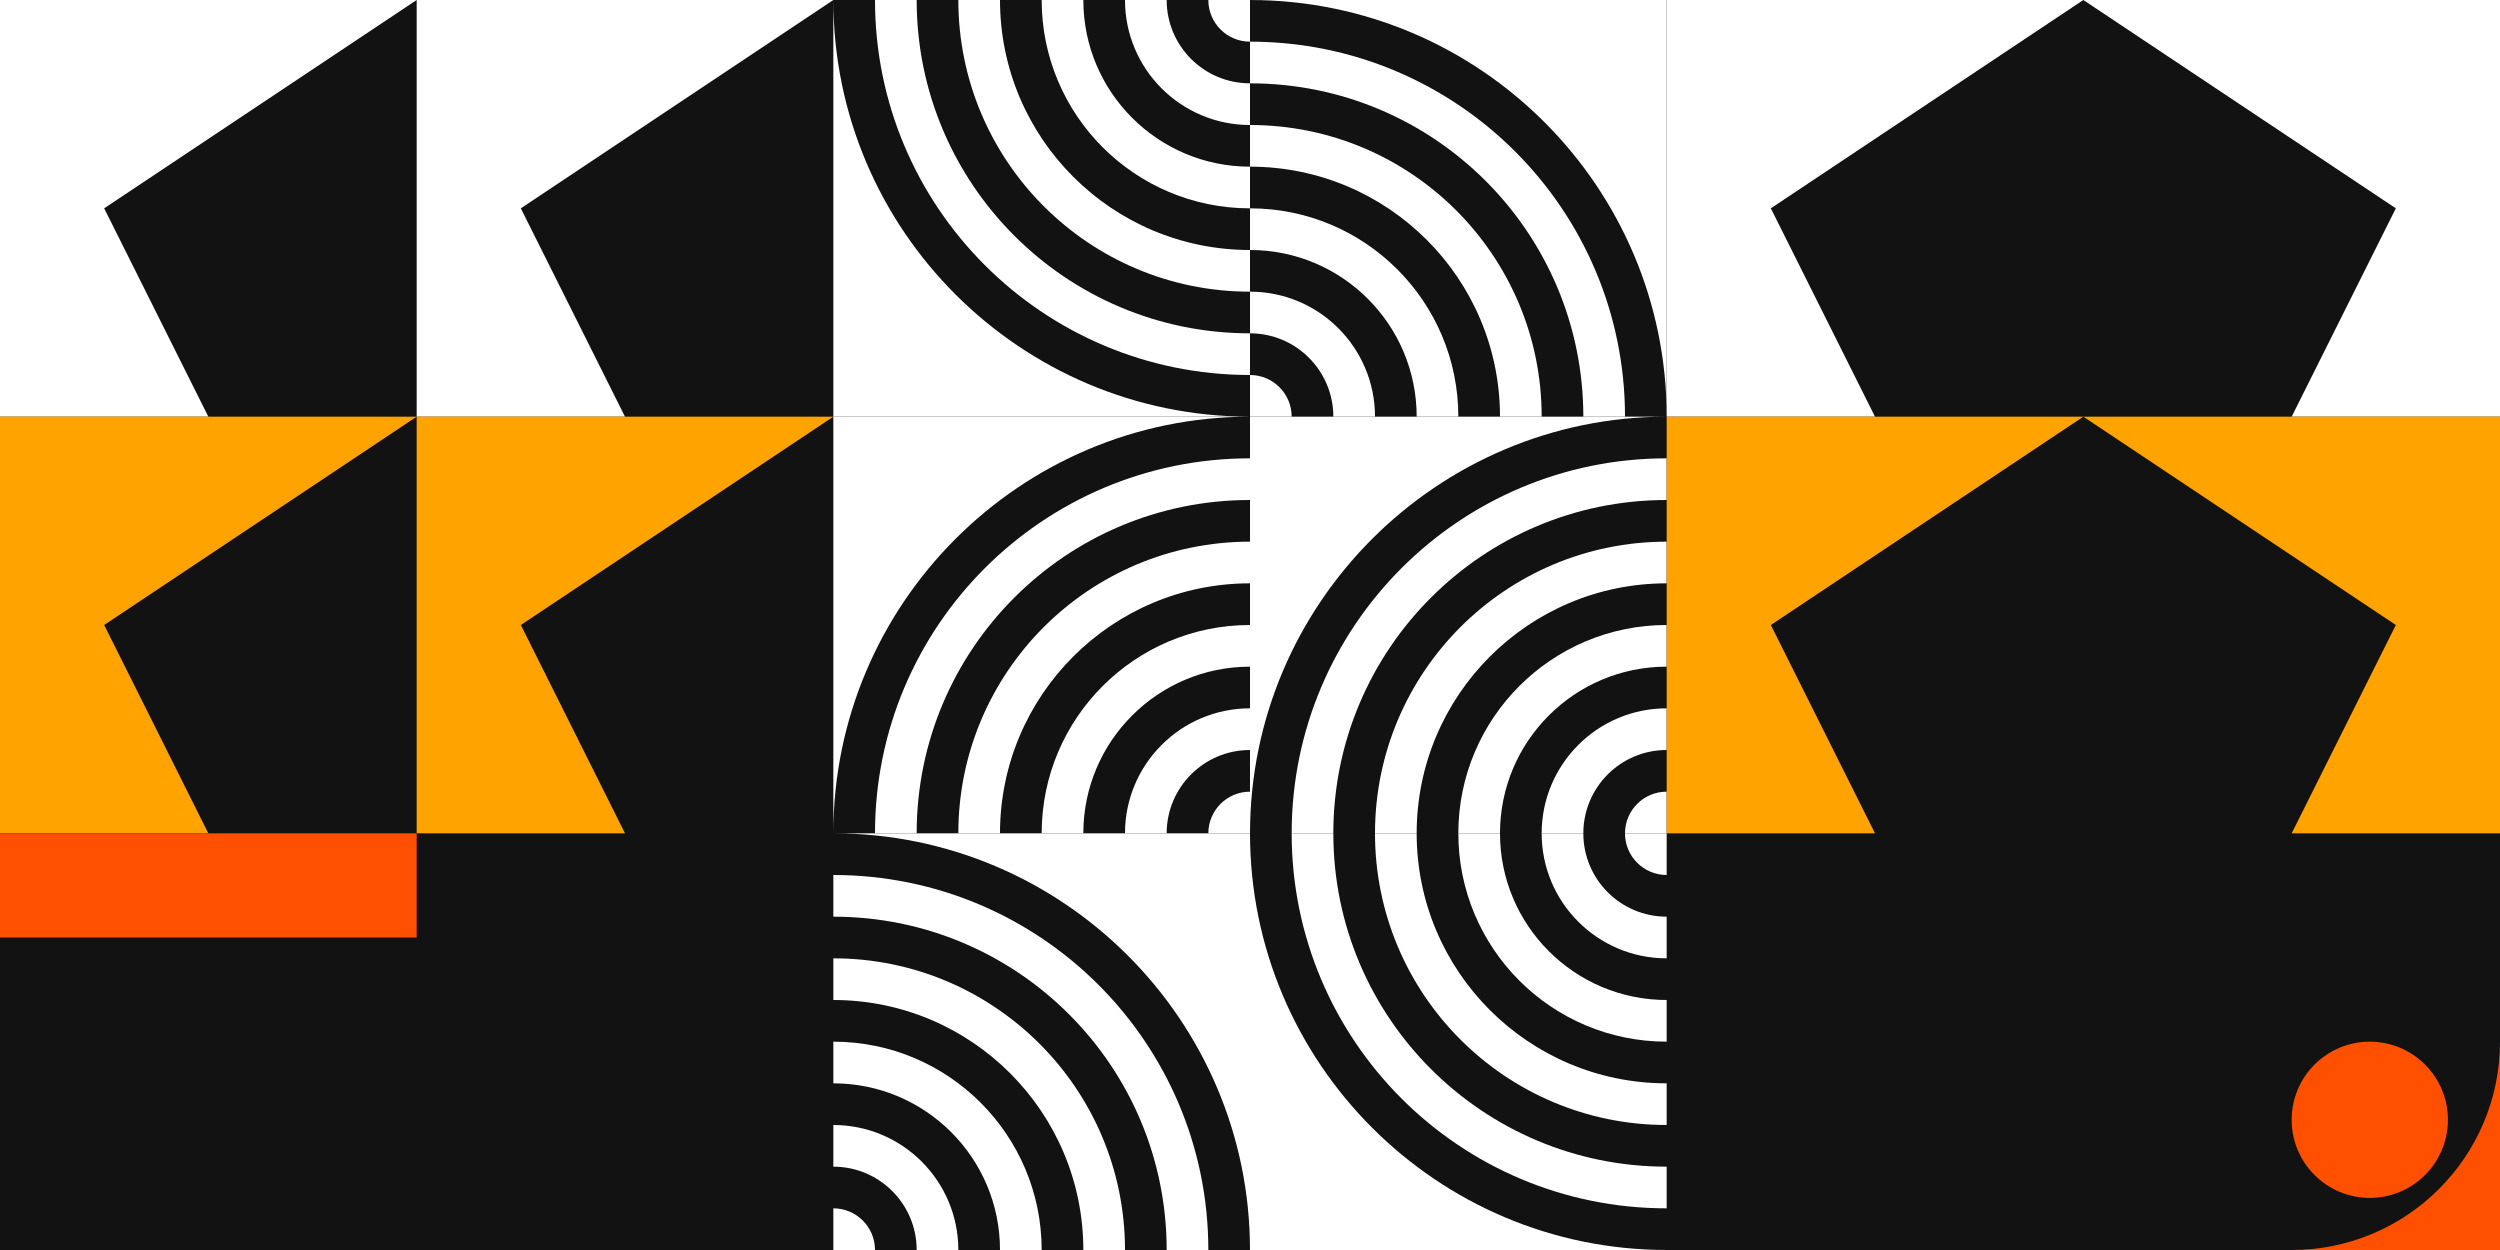
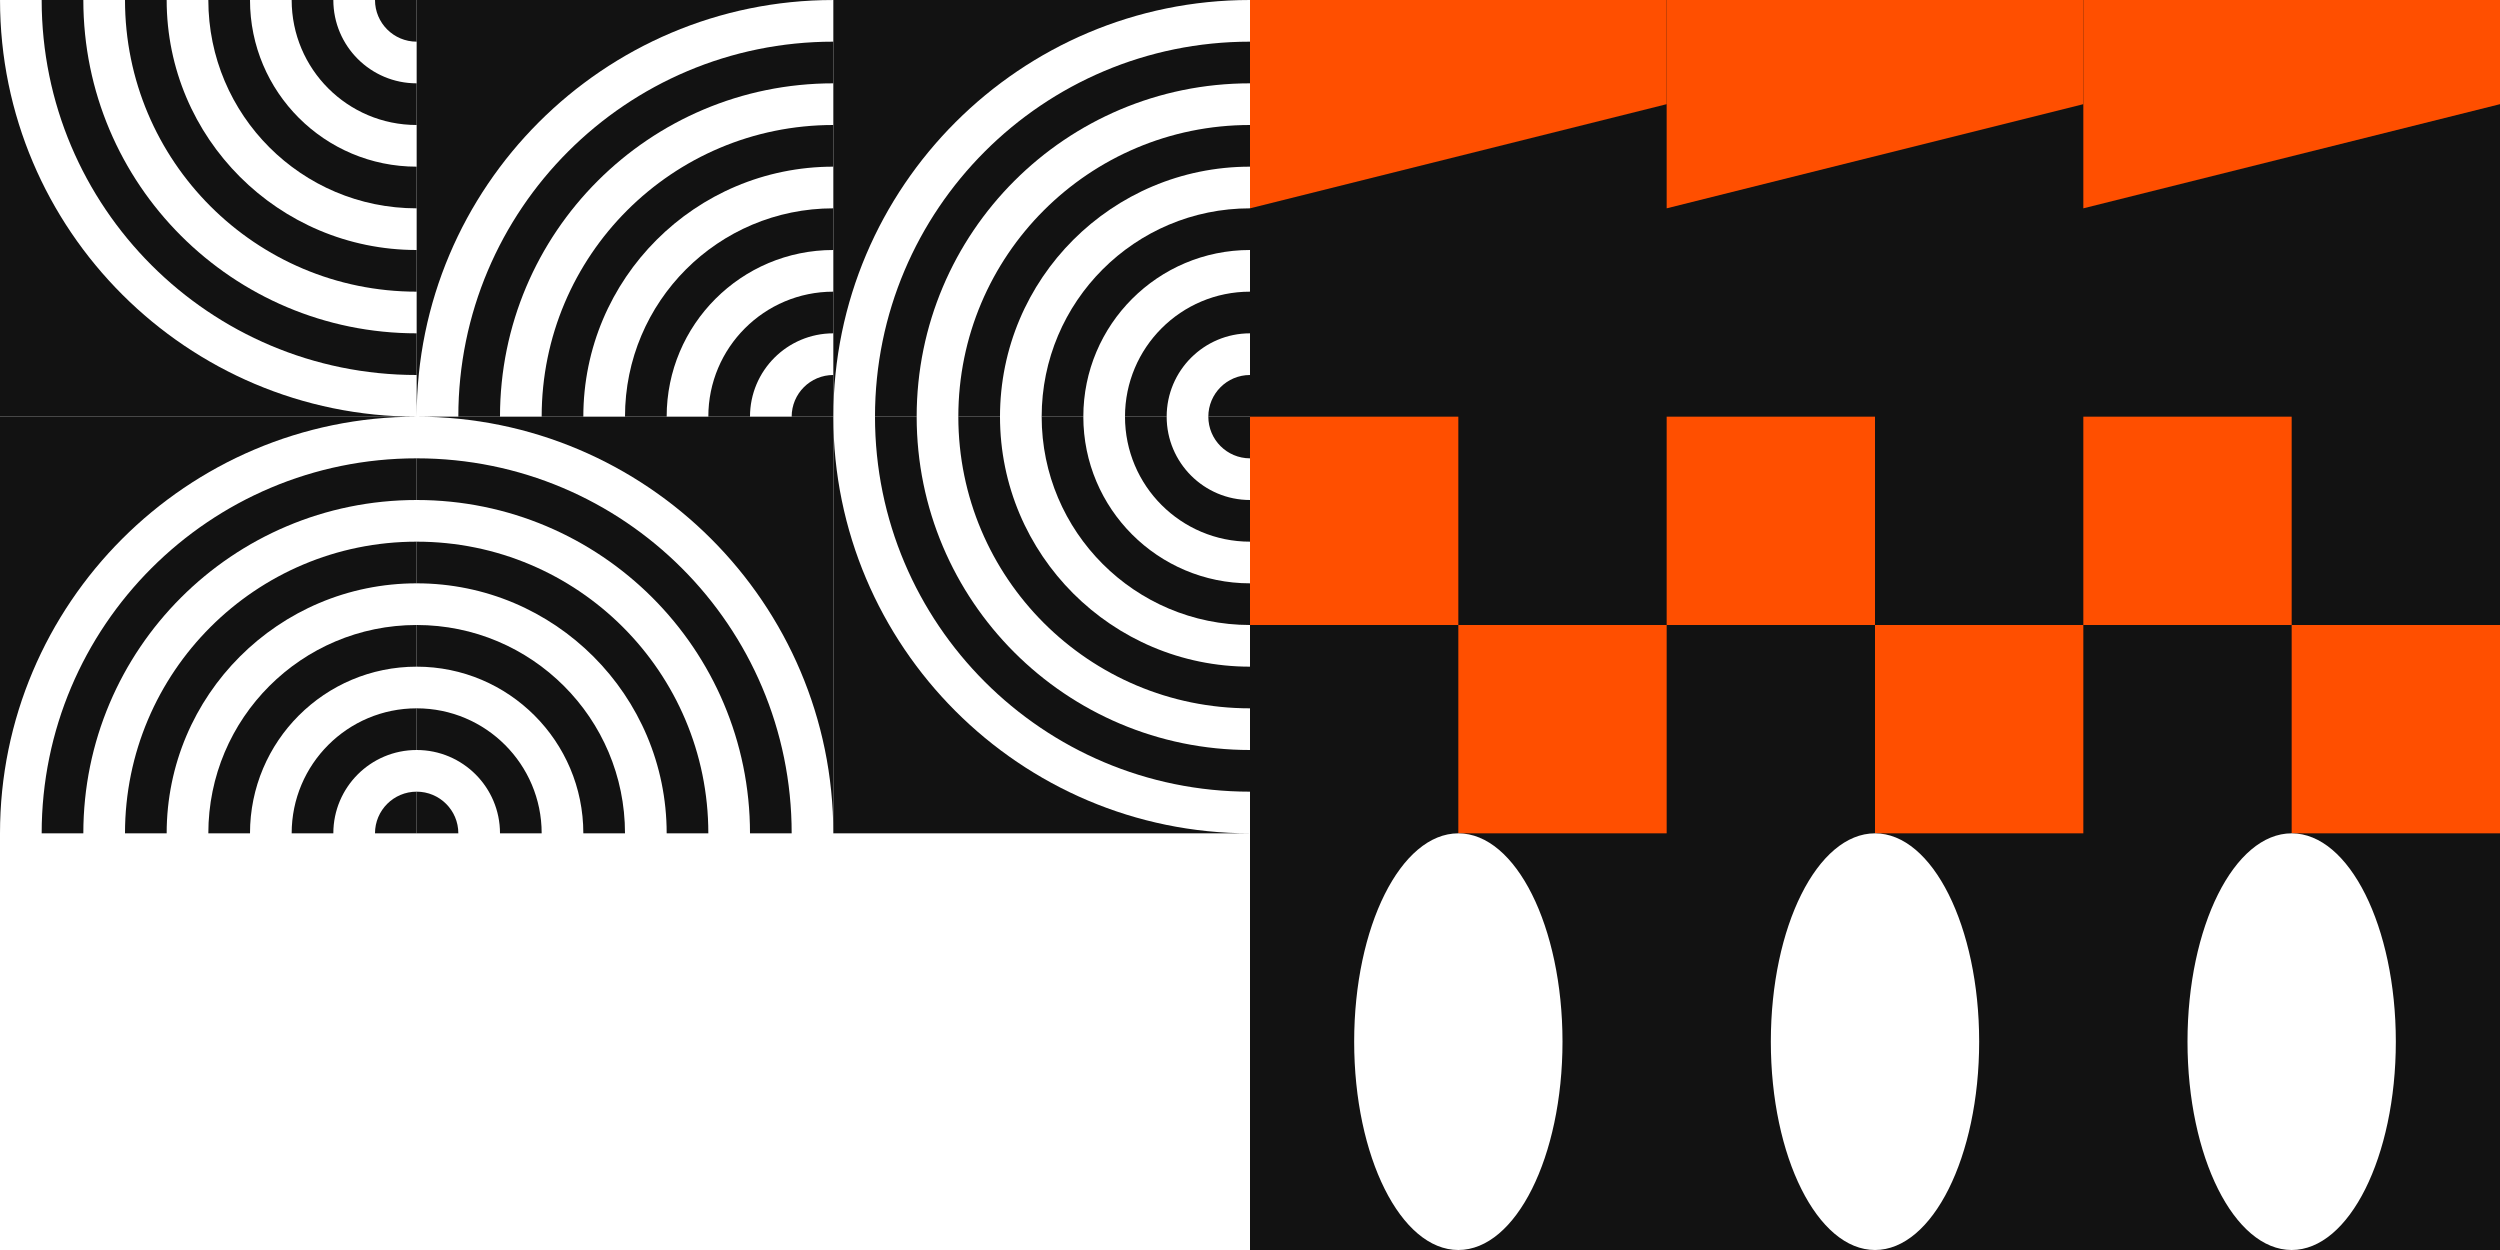
<svg xmlns="http://www.w3.org/2000/svg" version="1.1" width="960" height="480" viewBox="0 0 960 480">
-   <rect width="960" height="480" fill="#121212" />
+   <rect width="960" height="480" fill="#FFFFFF" />
+   <rect x="480.000" y="0.000" width="480.000" height="480.000" fill="#121212" />
  <g transform="translate(0.000,0.000) scale(0.8)">
-     <path fill-rule="evenodd" clip-rule="evenodd" d="M50 100L200 0L0 0L0 200L100 200L50 100Z" fill="#FFFFFF" />
+     <path d="M0.008 0L0 0L0 200L200 200C89.876 200 0.008 110.417 0.008 0Z" fill="#121212" />
+     <path fill-rule="evenodd" clip-rule="evenodd" d="M40 0C40 88.366 111.634 160 200 160V180C100.589 180 20 99.411 20 0H40Z" fill="#121212" />
+     <path fill-rule="evenodd" clip-rule="evenodd" d="M80 0C80 66.274 133.726 120 200 120V140C122.68 140 60 77.32 60 0H80Z" fill="#121212" />
+     <path fill-rule="evenodd" clip-rule="evenodd" d="M120 0C120 44.183 155.817 80 200 80V100C144.772 100 100 55.228 100 0H120Z" fill="#121212" />
+     <path fill-rule="evenodd" clip-rule="evenodd" d="M160 0C160 22.091 177.909 40 200 40V60C166.863 60 140 33.137 140 0H160Z" fill="#121212" />
+     <path fill-rule="evenodd" clip-rule="evenodd" d="M180 0H200V20C188.954 20 180 11.046 180 0Z" fill="#121212" />
  </g>
-   <g transform="translate(160.000,0.000) scale(0.8)">
-     <path fill-rule="evenodd" clip-rule="evenodd" d="M50 100L200 0L0 0L0 200L100 200L50 100Z" fill="#FFFFFF" />
+   <g transform="translate(160.000,0.000) scale(0.8) rotate(90,100,100)">
+     <path d="M0.008 0L0 0L0 200L200 200C89.876 200 0.008 110.417 0.008 0Z" fill="#121212" />
+     <path fill-rule="evenodd" clip-rule="evenodd" d="M40 0C40 88.366 111.634 160 200 160V180C100.589 180 20 99.411 20 0H40Z" fill="#121212" />
+     <path fill-rule="evenodd" clip-rule="evenodd" d="M80 0C80 66.274 133.726 120 200 120V140C122.68 140 60 77.32 60 0H80Z" fill="#121212" />
+     <path fill-rule="evenodd" clip-rule="evenodd" d="M120 0C120 44.183 155.817 80 200 80V100C144.772 100 100 55.228 100 0H120Z" fill="#121212" />
+     <path fill-rule="evenodd" clip-rule="evenodd" d="M160 0C160 22.091 177.909 40 200 40V60C166.863 60 140 33.137 140 0H160Z" fill="#121212" />
+     <path fill-rule="evenodd" clip-rule="evenodd" d="M180 0H200V20C188.954 20 180 11.046 180 0Z" fill="#121212" />
  </g>
-   <g transform="translate(320.000,0.000) scale(0.8)">
-     <path d="M0.008 0L0 0L0 200L200 200C89.876 200 0.008 110.417 0.008 0Z" fill="#FFFFFF" />
-     <path fill-rule="evenodd" clip-rule="evenodd" d="M40 0C40 88.366 111.634 160 200 160V180C100.589 180 20 99.411 20 0H40Z" fill="#FFFFFF" />
-     <path fill-rule="evenodd" clip-rule="evenodd" d="M80 0C80 66.274 133.726 120 200 120V140C122.68 140 60 77.32 60 0H80Z" fill="#FFFFFF" />
-     <path fill-rule="evenodd" clip-rule="evenodd" d="M120 0C120 44.183 155.817 80 200 80V100C144.772 100 100 55.228 100 0H120Z" fill="#FFFFFF" />
-     <path fill-rule="evenodd" clip-rule="evenodd" d="M160 0C160 22.091 177.909 40 200 40V60C166.863 60 140 33.137 140 0H160Z" fill="#FFFFFF" />
-     <path fill-rule="evenodd" clip-rule="evenodd" d="M180 0H200V20C188.954 20 180 11.046 180 0Z" fill="#FFFFFF" />
+   <g transform="translate(480.000,0.000) scale(-0.8,0.8) rotate(180,100,100)">
+     <path d="M0.008 0L0 0L0 200L200 200C89.876 200 0.008 110.417 0.008 0Z" fill="#121212" />
+     <path fill-rule="evenodd" clip-rule="evenodd" d="M40 0C40 88.366 111.634 160 200 160V180C100.589 180 20 99.411 20 0H40Z" fill="#121212" />
+     <path fill-rule="evenodd" clip-rule="evenodd" d="M80 0C80 66.274 133.726 120 200 120V140C122.68 140 60 77.32 60 0H80Z" fill="#121212" />
+     <path fill-rule="evenodd" clip-rule="evenodd" d="M120 0C120 44.183 155.817 80 200 80V100C144.772 100 100 55.228 100 0H120Z" fill="#121212" />
+     <path fill-rule="evenodd" clip-rule="evenodd" d="M160 0C160 22.091 177.909 40 200 40V60C166.863 60 140 33.137 140 0H160Z" fill="#121212" />
+     <path fill-rule="evenodd" clip-rule="evenodd" d="M180 0H200V20C188.954 20 180 11.046 180 0Z" fill="#121212" />
  </g>
-   <g transform="translate(640.000,0.000) scale(-0.8,0.8) rotate(90,100,100)">
-     <path d="M0.008 0L0 0L0 200L200 200C89.876 200 0.008 110.417 0.008 0Z" fill="#FFFFFF" />
-     <path fill-rule="evenodd" clip-rule="evenodd" d="M40 0C40 88.366 111.634 160 200 160V180C100.589 180 20 99.411 20 0H40Z" fill="#FFFFFF" />
-     <path fill-rule="evenodd" clip-rule="evenodd" d="M80 0C80 66.274 133.726 120 200 120V140C122.68 140 60 77.32 60 0H80Z" fill="#FFFFFF" />
-     <path fill-rule="evenodd" clip-rule="evenodd" d="M120 0C120 44.183 155.817 80 200 80V100C144.772 100 100 55.228 100 0H120Z" fill="#FFFFFF" />
-     <path fill-rule="evenodd" clip-rule="evenodd" d="M160 0C160 22.091 177.909 40 200 40V60C166.863 60 140 33.137 140 0H160Z" fill="#FFFFFF" />
-     <path fill-rule="evenodd" clip-rule="evenodd" d="M180 0H200V20C188.954 20 180 11.046 180 0Z" fill="#FFFFFF" />
+   <g transform="translate(480.000,0.000) scale(0.8)">
+     <path d="M200 0L200 50L0 100L0 0L200 0Z" fill="#FF4F00" />
  </g>
  <g transform="translate(640.000,0.000) scale(0.8)">
-     <path fill-rule="evenodd" clip-rule="evenodd" d="M50 100L200 0L0 0L0 200L100 200L50 100Z" fill="#FFFFFF" />
+     <path d="M200 0L200 50L0 100L0 0L200 0Z" fill="#FF4F00" />
  </g>
-   <g transform="translate(960.000,0.000) scale(-0.8,0.8)">
-     <path fill-rule="evenodd" clip-rule="evenodd" d="M50 100L200 0L0 0L0 200L100 200L50 100Z" fill="#FFFFFF" />
+   <g transform="translate(800.000,0.000) scale(0.8)">
+     <path d="M200 0L200 50L0 100L0 0L200 0Z" fill="#FF4F00" />
  </g>
-   <g transform="translate(0.000,160.000) scale(0.8)">
-     <path fill-rule="evenodd" clip-rule="evenodd" d="M50 100L200 0L0 0L0 200L100 200L50 100Z" fill="#FFA300" />
+   <g transform="translate(0.000,160.000) scale(0.8) rotate(90,100,100)">
+     <path d="M0.008 0L0 0L0 200L200 200C89.876 200 0.008 110.417 0.008 0Z" fill="#121212" />
+     <path fill-rule="evenodd" clip-rule="evenodd" d="M40 0C40 88.366 111.634 160 200 160V180C100.589 180 20 99.411 20 0H40Z" fill="#121212" />
+     <path fill-rule="evenodd" clip-rule="evenodd" d="M80 0C80 66.274 133.726 120 200 120V140C122.68 140 60 77.32 60 0H80Z" fill="#121212" />
+     <path fill-rule="evenodd" clip-rule="evenodd" d="M120 0C120 44.183 155.817 80 200 80V100C144.772 100 100 55.228 100 0H120Z" fill="#121212" />
+     <path fill-rule="evenodd" clip-rule="evenodd" d="M160 0C160 22.091 177.909 40 200 40V60C166.863 60 140 33.137 140 0H160Z" fill="#121212" />
+     <path fill-rule="evenodd" clip-rule="evenodd" d="M180 0H200V20C188.954 20 180 11.046 180 0Z" fill="#121212" />
  </g>
-   <g transform="translate(160.000,160.000) scale(0.8)">
-     <path fill-rule="evenodd" clip-rule="evenodd" d="M50 100L200 0L0 0L0 200L100 200L50 100Z" fill="#FFA300" />
+   <g transform="translate(160.000,160.000) scale(0.8) rotate(180,100,100)">
+     <path d="M0.008 0L0 0L0 200L200 200C89.876 200 0.008 110.417 0.008 0Z" fill="#121212" />
+     <path fill-rule="evenodd" clip-rule="evenodd" d="M40 0C40 88.366 111.634 160 200 160V180C100.589 180 20 99.411 20 0H40Z" fill="#121212" />
+     <path fill-rule="evenodd" clip-rule="evenodd" d="M80 0C80 66.274 133.726 120 200 120V140C122.68 140 60 77.32 60 0H80Z" fill="#121212" />
+     <path fill-rule="evenodd" clip-rule="evenodd" d="M120 0C120 44.183 155.817 80 200 80V100C144.772 100 100 55.228 100 0H120Z" fill="#121212" />
+     <path fill-rule="evenodd" clip-rule="evenodd" d="M160 0C160 22.091 177.909 40 200 40V60C166.863 60 140 33.137 140 0H160Z" fill="#121212" />
+     <path fill-rule="evenodd" clip-rule="evenodd" d="M180 0H200V20C188.954 20 180 11.046 180 0Z" fill="#121212" />
  </g>
-   <g transform="translate(320.000,160.000) scale(0.8) rotate(90,100,100)">
-     <path d="M0.008 0L0 0L0 200L200 200C89.876 200 0.008 110.417 0.008 0Z" fill="#FFFFFF" />
-     <path fill-rule="evenodd" clip-rule="evenodd" d="M40 0C40 88.366 111.634 160 200 160V180C100.589 180 20 99.411 20 0H40Z" fill="#FFFFFF" />
-     <path fill-rule="evenodd" clip-rule="evenodd" d="M80 0C80 66.274 133.726 120 200 120V140C122.68 140 60 77.32 60 0H80Z" fill="#FFFFFF" />
-     <path fill-rule="evenodd" clip-rule="evenodd" d="M120 0C120 44.183 155.817 80 200 80V100C144.772 100 100 55.228 100 0H120Z" fill="#FFFFFF" />
-     <path fill-rule="evenodd" clip-rule="evenodd" d="M160 0C160 22.091 177.909 40 200 40V60C166.863 60 140 33.137 140 0H160Z" fill="#FFFFFF" />
-     <path fill-rule="evenodd" clip-rule="evenodd" d="M180 0H200V20C188.954 20 180 11.046 180 0Z" fill="#FFFFFF" />
+   <g transform="translate(480.000,160.000) scale(-0.8,0.8) rotate(270,100,100)">
+     <path d="M0.008 0L0 0L0 200L200 200C89.876 200 0.008 110.417 0.008 0Z" fill="#121212" />
+     <path fill-rule="evenodd" clip-rule="evenodd" d="M40 0C40 88.366 111.634 160 200 160V180C100.589 180 20 99.411 20 0H40Z" fill="#121212" />
+     <path fill-rule="evenodd" clip-rule="evenodd" d="M80 0C80 66.274 133.726 120 200 120V140C122.68 140 60 77.32 60 0H80Z" fill="#121212" />
+     <path fill-rule="evenodd" clip-rule="evenodd" d="M120 0C120 44.183 155.817 80 200 80V100C144.772 100 100 55.228 100 0H120Z" fill="#121212" />
+     <path fill-rule="evenodd" clip-rule="evenodd" d="M160 0C160 22.091 177.909 40 200 40V60C166.863 60 140 33.137 140 0H160Z" fill="#121212" />
+     <path fill-rule="evenodd" clip-rule="evenodd" d="M180 0H200V20C188.954 20 180 11.046 180 0Z" fill="#121212" />
  </g>
-   <g transform="translate(640.000,160.000) scale(-0.8,0.8) rotate(180,100,100)">
-     <path d="M0.008 0L0 0L0 200L200 200C89.876 200 0.008 110.417 0.008 0Z" fill="#FFFFFF" />
-     <path fill-rule="evenodd" clip-rule="evenodd" d="M40 0C40 88.366 111.634 160 200 160V180C100.589 180 20 99.411 20 0H40Z" fill="#FFFFFF" />
-     <path fill-rule="evenodd" clip-rule="evenodd" d="M80 0C80 66.274 133.726 120 200 120V140C122.68 140 60 77.32 60 0H80Z" fill="#FFFFFF" />
-     <path fill-rule="evenodd" clip-rule="evenodd" d="M120 0C120 44.183 155.817 80 200 80V100C144.772 100 100 55.228 100 0H120Z" fill="#FFFFFF" />
-     <path fill-rule="evenodd" clip-rule="evenodd" d="M160 0C160 22.091 177.909 40 200 40V60C166.863 60 140 33.137 140 0H160Z" fill="#FFFFFF" />
-     <path fill-rule="evenodd" clip-rule="evenodd" d="M180 0H200V20C188.954 20 180 11.046 180 0Z" fill="#FFFFFF" />
+   <g transform="translate(480.000,160.000) scale(0.8)">
+     <path d="M100 0L100 100L0 100L0 0L100 0Z" fill="#FF4F00" />
+     <path d="M200 100L200 200L100 200L100 100L200 100Z" fill="#FF4F00" />
  </g>
-   <g transform="translate(640.000,160.000) scale(0.8)">
-     <path fill-rule="evenodd" clip-rule="evenodd" d="M50 100L200 0L0 0L0 200L100 200L50 100Z" fill="#FFA300" />
+   <g transform="translate(640.000,160.000) scale(0.8) rotate(180,100,100)">
+     <path d="M100 0L100 100L0 100L0 0L100 0Z" fill="#FF4F00" />
+     <path d="M200 100L200 200L100 200L100 100L200 100Z" fill="#FF4F00" />
  </g>
-   <g transform="translate(960.000,160.000) scale(-0.8,0.8)">
-     <path fill-rule="evenodd" clip-rule="evenodd" d="M50 100L200 0L0 0L0 200L100 200L50 100Z" fill="#FFA300" />
+   <g transform="translate(800.000,160.000) scale(0.8)">
+     <path d="M100 0L100 100L0 100L0 0L100 0Z" fill="#FF4F00" />
+     <path d="M200 100L200 200L100 200L100 100L200 100Z" fill="#FF4F00" />
  </g>
-   <g transform="translate(0.000,320.000) scale(0.8)">
-     <path d="M200 0L200 50L0 50L0 0L200 0Z" fill="#FF4F00" />
+   <g transform="translate(480.000,320.000) scale(0.8)">
+     <ellipse cx="100" cy="100" rx="100" ry="50" transform="rotate(90 100 100)" fill="#FFFFFF" />
  </g>
-   <g transform="translate(320.000,320.000) scale(0.8) rotate(180,100,100)">
-     <path d="M0.008 0L0 0L0 200L200 200C89.876 200 0.008 110.417 0.008 0Z" fill="#FFFFFF" />
-     <path fill-rule="evenodd" clip-rule="evenodd" d="M40 0C40 88.366 111.634 160 200 160V180C100.589 180 20 99.411 20 0H40Z" fill="#FFFFFF" />
-     <path fill-rule="evenodd" clip-rule="evenodd" d="M80 0C80 66.274 133.726 120 200 120V140C122.68 140 60 77.32 60 0H80Z" fill="#FFFFFF" />
-     <path fill-rule="evenodd" clip-rule="evenodd" d="M120 0C120 44.183 155.817 80 200 80V100C144.772 100 100 55.228 100 0H120Z" fill="#FFFFFF" />
-     <path fill-rule="evenodd" clip-rule="evenodd" d="M160 0C160 22.091 177.909 40 200 40V60C166.863 60 140 33.137 140 0H160Z" fill="#FFFFFF" />
-     <path fill-rule="evenodd" clip-rule="evenodd" d="M180 0H200V20C188.954 20 180 11.046 180 0Z" fill="#FFFFFF" />
+   <g transform="translate(640.000,320.000) scale(0.8) rotate(180,100,100)">
+     <ellipse cx="100" cy="100" rx="100" ry="50" transform="rotate(90 100 100)" fill="#FFFFFF" />
  </g>
-   <g transform="translate(640.000,320.000) scale(-0.8,0.8) rotate(270,100,100)">
-     <path d="M0.008 0L0 0L0 200L200 200C89.876 200 0.008 110.417 0.008 0Z" fill="#FFFFFF" />
-     <path fill-rule="evenodd" clip-rule="evenodd" d="M40 0C40 88.366 111.634 160 200 160V180C100.589 180 20 99.411 20 0H40Z" fill="#FFFFFF" />
-     <path fill-rule="evenodd" clip-rule="evenodd" d="M80 0C80 66.274 133.726 120 200 120V140C122.68 140 60 77.32 60 0H80Z" fill="#FFFFFF" />
-     <path fill-rule="evenodd" clip-rule="evenodd" d="M120 0C120 44.183 155.817 80 200 80V100C144.772 100 100 55.228 100 0H120Z" fill="#FFFFFF" />
-     <path fill-rule="evenodd" clip-rule="evenodd" d="M160 0C160 22.091 177.909 40 200 40V60C166.863 60 140 33.137 140 0H160Z" fill="#FFFFFF" />
-     <path fill-rule="evenodd" clip-rule="evenodd" d="M180 0H200V20C188.954 20 180 11.046 180 0Z" fill="#FFFFFF" />
-   </g>
-   <g transform="translate(800.000,320.000) scale(0.8) rotate(180,100,100)">
-     <path d="M100 0H0V100C0 44.772 44.772 0 100 0Z" fill="#FF4F00" />
-     <path d="M62.5 25C41.79 25 25 41.786 25 62.5C25 83.214 41.79 100 62.5 100C72.857 100 82.232 95.804 89.018 89.018C95.804 82.232 100 72.857 100 62.5C100 41.786 83.21 25 62.5 25Z" fill="#FF4F00" />
+   <g transform="translate(800.000,320.000) scale(0.8)">
+     <ellipse cx="100" cy="100" rx="100" ry="50" transform="rotate(90 100 100)" fill="#FFFFFF" />
  </g>
</svg>
